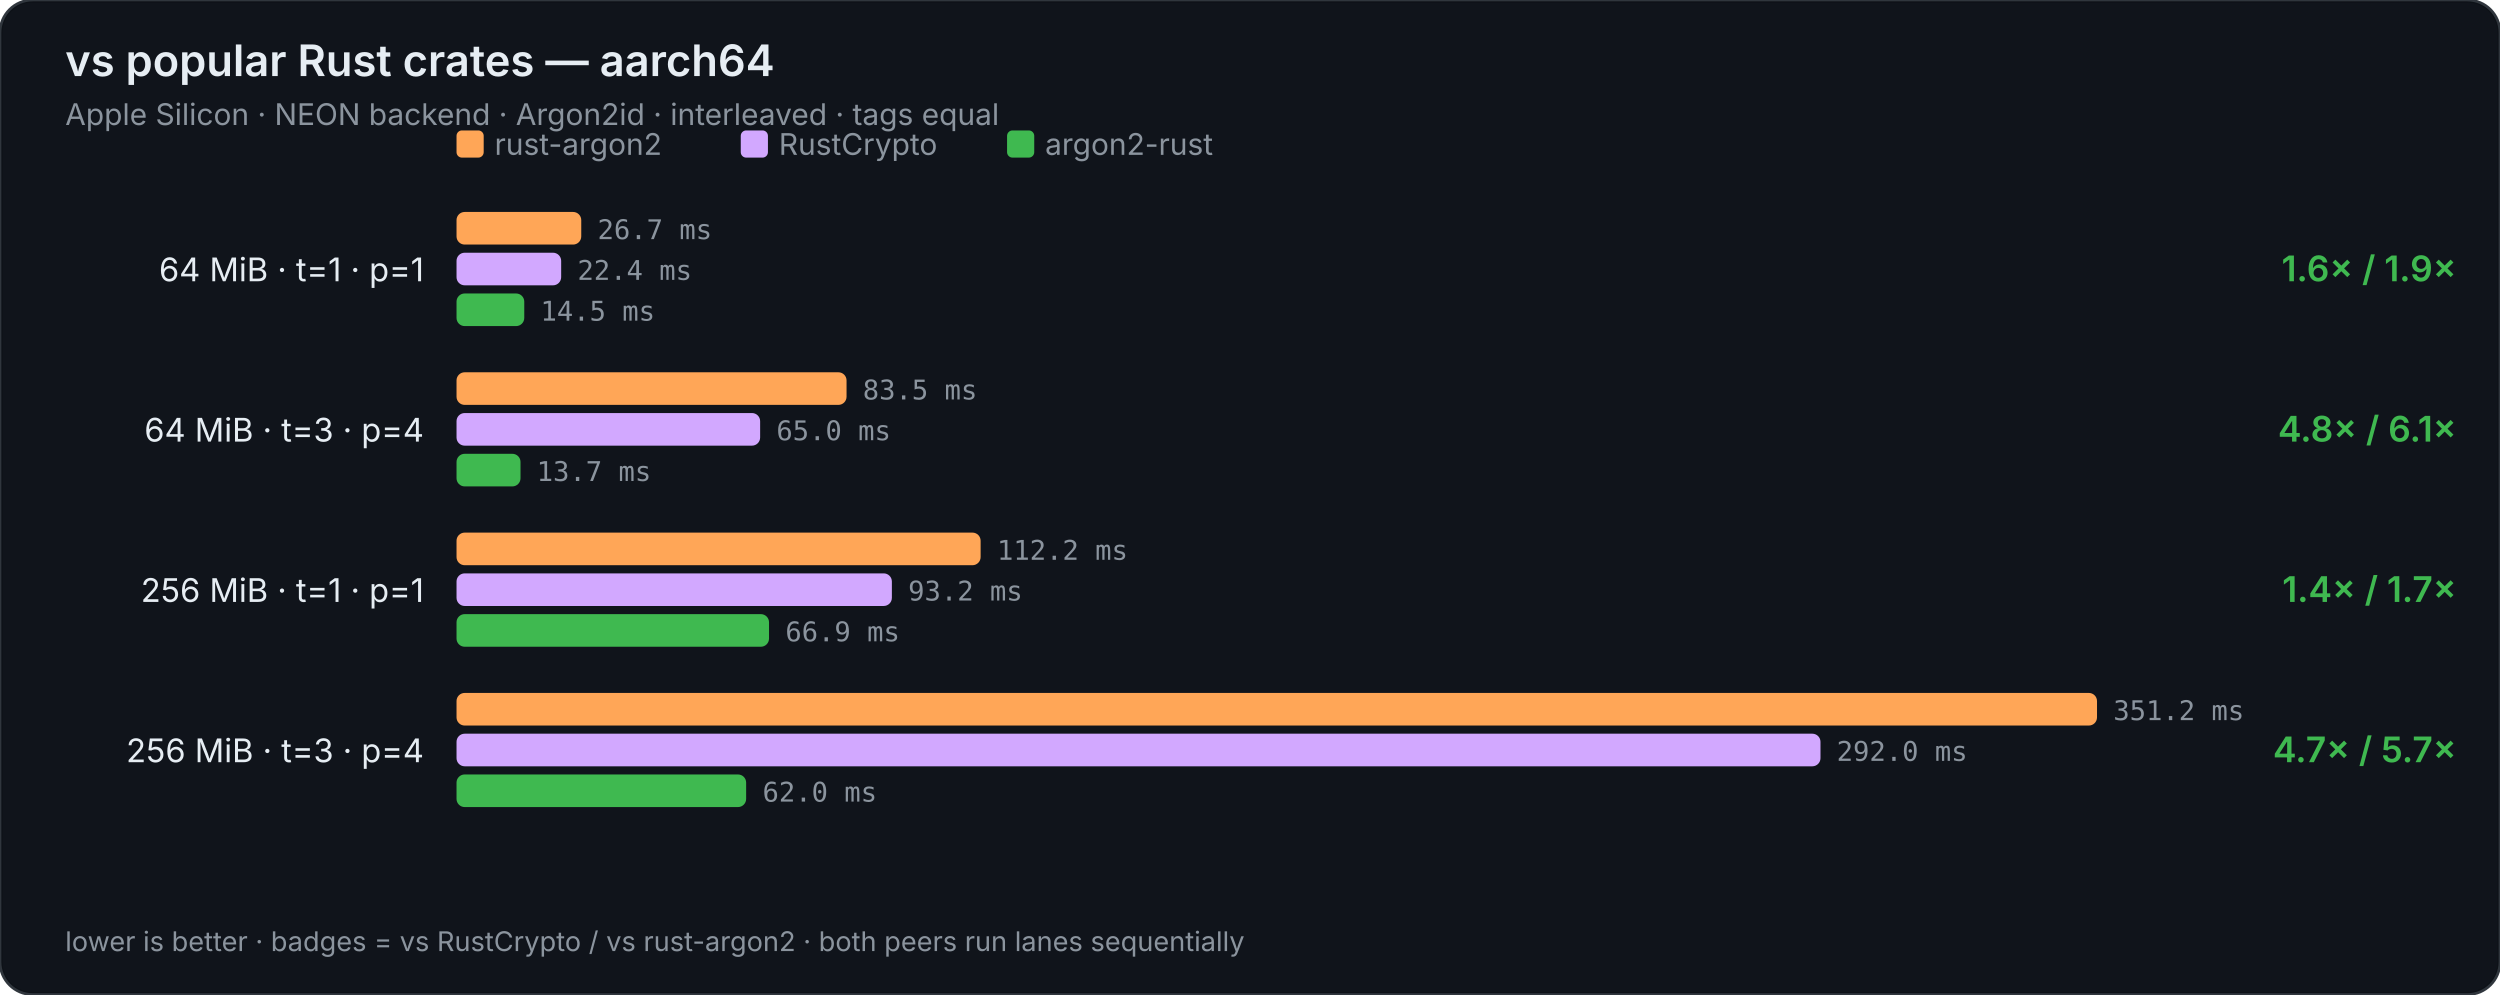
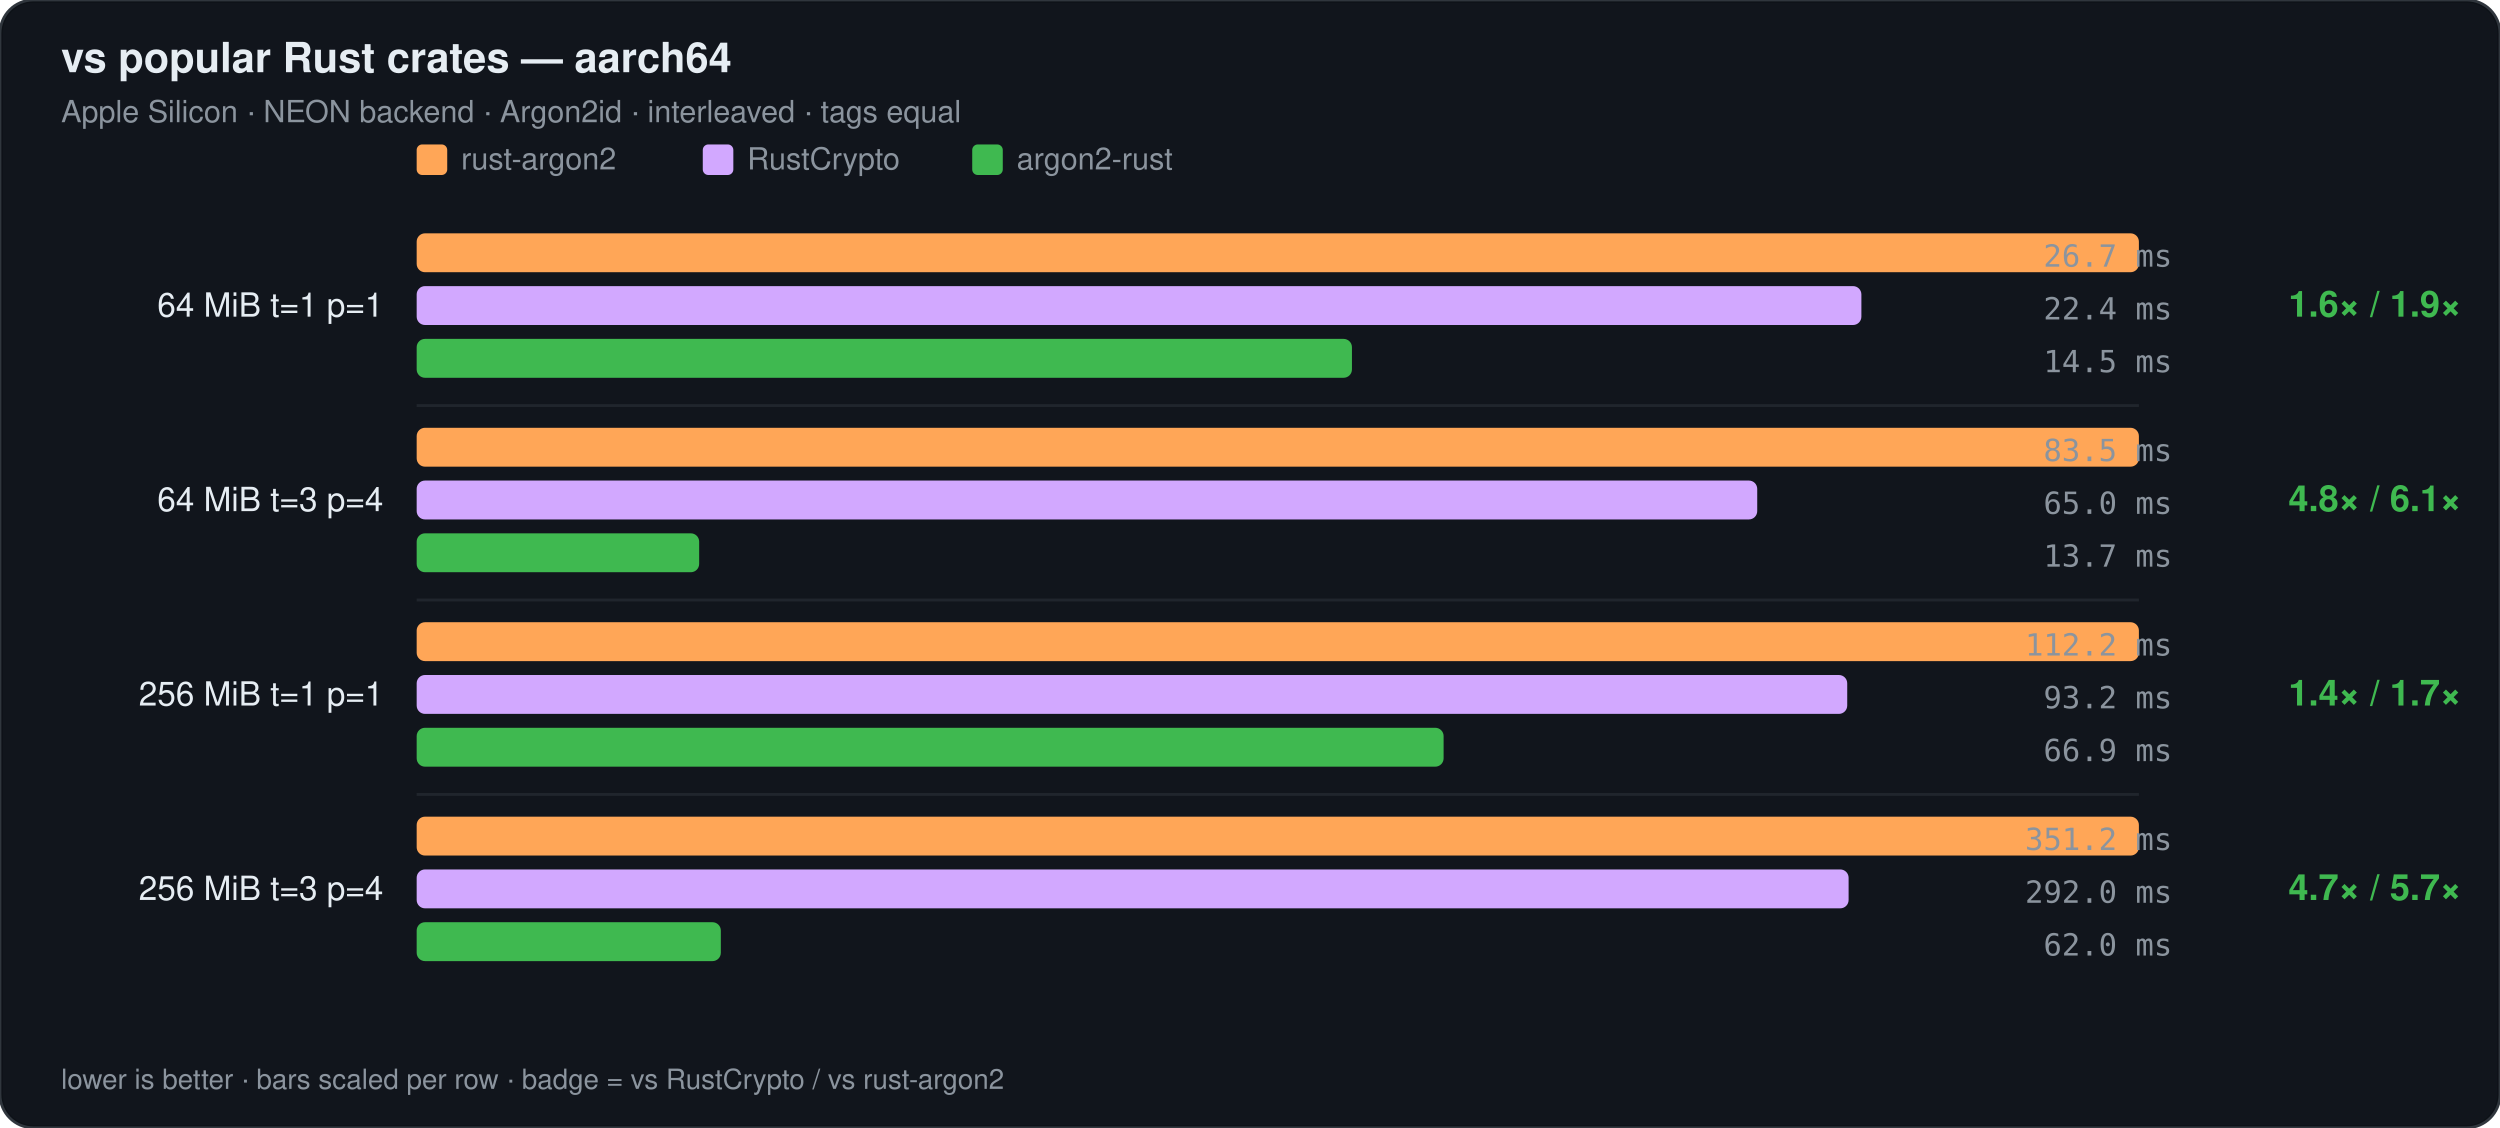
- <svg xmlns="http://www.w3.org/2000/svg" width="920" height="366" viewBox="0 0 920 366" role="img" aria-label="vs popular Rust crates — aarch64">
-   <defs>
-     <style>
-       /* Default styles are the final (visible) state so a frozen or
-          animation-stripped render still shows the full chart. */
-       .bar {
-         transform-box: fill-box;
-         transform-origin: left center;
-         animation: grow 0.85s cubic-bezier(0.22, 1, 0.36, 1) both;
-       }
-       .fade {
-         animation: fadein 0.5s ease-out both;
-       }
-       @keyframes grow {
-         from { transform: scaleX(0); opacity: 0.4; }
-         to   { transform: scaleX(1); opacity: 1; }
-       }
-       @keyframes fadein {
-         from { opacity: 0; }
-         to   { opacity: 1; }
-       }
-       @media (prefers-reduced-motion: reduce) {
-         .bar, .fade { animation: none; }
-       }
-     </style>
-   </defs>
-   <rect width="920" height="366" rx="12" fill="#0d1117" stroke="#30363d" stroke-width="1" />
-   <rect x="1" y="1" width="918" height="364" rx="11" fill="#161b22" opacity="0.35" />
-   <text x="24" y="28" fill="#e6edf3" font-size="16" font-weight="600" font-family="ui-sans-serif,system-ui,-apple-system,Segoe UI,sans-serif">vs popular Rust crates — aarch64</text>
-   <text x="24" y="46" fill="#8b949e" font-size="11" font-family="ui-sans-serif,system-ui,-apple-system,Segoe UI,sans-serif">Apple Silicon · NEON backend · Argon2id · interleaved · tags equal</text>
-   <rect x="168" y="48" width="10" height="10" rx="2" fill="#ffa657" />
-   <text x="182" y="57" fill="#8b949e" font-size="11" font-family="ui-sans-serif,system-ui,-apple-system,Segoe UI,sans-serif">rust-argon2</text>
-   <rect x="272.6" y="48" width="10" height="10" rx="2" fill="#d2a8ff" />
-   <text x="286.6" y="57" fill="#8b949e" font-size="11" font-family="ui-sans-serif,system-ui,-apple-system,Segoe UI,sans-serif">RustCrypto</text>
-   <rect x="370.6" y="48" width="10" height="10" rx="2" fill="#3fb950" />
-   <text x="384.6" y="57" fill="#8b949e" font-size="11" font-family="ui-sans-serif,system-ui,-apple-system,Segoe UI,sans-serif">argon2-rust</text>
-   <text x="156" y="103.5" text-anchor="end" fill="#e6edf3" font-size="12" font-family="ui-sans-serif,system-ui,-apple-system,Segoe UI,sans-serif">64 MiB · t=1 · p=1</text>
-   <text x="156" y="162.5" text-anchor="end" fill="#e6edf3" font-size="12" font-family="ui-sans-serif,system-ui,-apple-system,Segoe UI,sans-serif">64 MiB · t=3 · p=4</text>
-   <text x="156" y="221.5" text-anchor="end" fill="#e6edf3" font-size="12" font-family="ui-sans-serif,system-ui,-apple-system,Segoe UI,sans-serif">256 MiB · t=1 · p=1</text>
-   <text x="156" y="280.5" text-anchor="end" fill="#e6edf3" font-size="12" font-family="ui-sans-serif,system-ui,-apple-system,Segoe UI,sans-serif">256 MiB · t=3 · p=4</text>
-   <rect class="bar" x="168" y="78" width="45.90" height="12" rx="3" fill="#ffa657" style="animation-delay:0.080s" />
-   <rect class="bar" x="168" y="93" width="38.51" height="12" rx="3" fill="#d2a8ff" style="animation-delay:0.125s" />
-   <rect class="bar" x="168" y="108" width="24.93" height="12" rx="3" fill="#3fb950" style="animation-delay:0.170s" />
-   <rect class="bar" x="168" y="137" width="143.53" height="12" rx="3" fill="#ffa657" style="animation-delay:0.215s" />
-   <rect class="bar" x="168" y="152" width="111.73" height="12" rx="3" fill="#d2a8ff" style="animation-delay:0.260s" />
-   <rect class="bar" x="168" y="167" width="23.55" height="12" rx="3" fill="#3fb950" style="animation-delay:0.305s" />
-   <rect class="bar" x="168" y="196" width="192.87" height="12" rx="3" fill="#ffa657" style="animation-delay:0.350s" />
-   <rect class="bar" x="168" y="211" width="160.21" height="12" rx="3" fill="#d2a8ff" style="animation-delay:0.395s" />
-   <rect class="bar" x="168" y="226" width="115.00" height="12" rx="3" fill="#3fb950" style="animation-delay:0.440s" />
-   <rect class="bar" x="168" y="255" width="603.70" height="12" rx="3" fill="#ffa657" style="animation-delay:0.485s" />
-   <rect class="bar" x="168" y="270" width="501.94" height="12" rx="3" fill="#d2a8ff" style="animation-delay:0.530s" />
-   <rect class="bar" x="168" y="285" width="106.58" height="12" rx="3" fill="#3fb950" style="animation-delay:0.575s" />
-   <text class="fade" x="219.9" y="88" fill="#8b949e" font-size="10" font-family="ui-monospace,SFMono-Regular,Menlo,monospace" style="animation-delay:0.230s">26.7 ms</text>
-   <text class="fade" x="212.5" y="103" fill="#8b949e" font-size="10" font-family="ui-monospace,SFMono-Regular,Menlo,monospace" style="animation-delay:0.275s">22.4 ms</text>
-   <text class="fade" x="198.9" y="118" fill="#8b949e" font-size="10" font-family="ui-monospace,SFMono-Regular,Menlo,monospace" style="animation-delay:0.320s">14.5 ms</text>
-   <text class="fade" x="317.5" y="147" fill="#8b949e" font-size="10" font-family="ui-monospace,SFMono-Regular,Menlo,monospace" style="animation-delay:0.365s">83.5 ms</text>
-   <text class="fade" x="285.7" y="162" fill="#8b949e" font-size="10" font-family="ui-monospace,SFMono-Regular,Menlo,monospace" style="animation-delay:0.410s">65.0 ms</text>
-   <text class="fade" x="197.5" y="177" fill="#8b949e" font-size="10" font-family="ui-monospace,SFMono-Regular,Menlo,monospace" style="animation-delay:0.455s">13.7 ms</text>
-   <text class="fade" x="366.9" y="206" fill="#8b949e" font-size="10" font-family="ui-monospace,SFMono-Regular,Menlo,monospace" style="animation-delay:0.500s">112.2 ms</text>
-   <text class="fade" x="334.2" y="221" fill="#8b949e" font-size="10" font-family="ui-monospace,SFMono-Regular,Menlo,monospace" style="animation-delay:0.545s">93.2 ms</text>
-   <text class="fade" x="289.0" y="236" fill="#8b949e" font-size="10" font-family="ui-monospace,SFMono-Regular,Menlo,monospace" style="animation-delay:0.590s">66.9 ms</text>
-   <text class="fade" x="777.7" y="265" fill="#8b949e" font-size="10" font-family="ui-monospace,SFMono-Regular,Menlo,monospace" style="animation-delay:0.635s">351.2 ms</text>
-   <text class="fade" x="675.9" y="280" fill="#8b949e" font-size="10" font-family="ui-monospace,SFMono-Regular,Menlo,monospace" style="animation-delay:0.680s">292.0 ms</text>
-   <text class="fade" x="280.6" y="295" fill="#8b949e" font-size="10" font-family="ui-monospace,SFMono-Regular,Menlo,monospace" style="animation-delay:0.725s">62.0 ms</text>
-   <text class="fade" x="904" y="103.5" text-anchor="end" fill="#3fb950" font-size="13" font-weight="600" font-family="ui-sans-serif,system-ui,-apple-system,Segoe UI,sans-serif" style="animation-delay:0.350s">1.6× / 1.9×</text>
-   <text class="fade" x="904" y="162.5" text-anchor="end" fill="#3fb950" font-size="13" font-weight="600" font-family="ui-sans-serif,system-ui,-apple-system,Segoe UI,sans-serif" style="animation-delay:0.430s">4.8× / 6.1×</text>
-   <text class="fade" x="904" y="221.5" text-anchor="end" fill="#3fb950" font-size="13" font-weight="600" font-family="ui-sans-serif,system-ui,-apple-system,Segoe UI,sans-serif" style="animation-delay:0.510s">1.4× / 1.7×</text>
-   <text class="fade" x="904" y="280.5" text-anchor="end" fill="#3fb950" font-size="13" font-weight="600" font-family="ui-sans-serif,system-ui,-apple-system,Segoe UI,sans-serif" style="animation-delay:0.590s">4.7× / 5.7×</text>
-   <text x="24" y="350" fill="#8b949e" font-size="10" font-family="ui-sans-serif,system-ui,-apple-system,Segoe UI,sans-serif">lower is better · badges = vs RustCrypto / vs rust-argon2 · both peers run lanes sequentially</text>
+ <svg xmlns="http://www.w3.org/2000/svg" width="900" height="406" viewBox="0 0 900 406" role="img" aria-label="vs popular Rust crates — aarch64">
+   <rect width="900" height="406" rx="12" fill="#0d1117" stroke="#30363d" stroke-width="1" />
+   <rect x="1" y="1" width="898" height="404" rx="11" fill="#161b22" opacity="0.4" />
+   <text x="22" y="26" fill="#e6edf3" font-size="15" font-weight="600" font-family="ui-sans-serif,system-ui,-apple-system,Segoe UI,Helvetica,Arial,sans-serif">vs popular Rust crates — aarch64</text>
+   <text x="22" y="44" fill="#8b949e" font-size="11" font-family="ui-sans-serif,system-ui,-apple-system,Segoe UI,Helvetica,Arial,sans-serif">Apple Silicon · NEON backend · Argon2id · interleaved · tags equal</text>
+   <rect x="150" y="52" width="11" height="11" rx="2" fill="#ffa657" />
+   <text x="166" y="61" fill="#8b949e" font-size="11" font-family="ui-sans-serif,system-ui,-apple-system,Segoe UI,Helvetica,Arial,sans-serif">rust-argon2</text>
+   <rect x="253" y="52" width="11" height="11" rx="2" fill="#d2a8ff" />
+   <text x="269" y="61" fill="#8b949e" font-size="11" font-family="ui-sans-serif,system-ui,-apple-system,Segoe UI,Helvetica,Arial,sans-serif">RustCrypto</text>
+   <rect x="350" y="52" width="11" height="11" rx="2" fill="#3fb950" />
+   <text x="366" y="61" fill="#8b949e" font-size="11" font-family="ui-sans-serif,system-ui,-apple-system,Segoe UI,Helvetica,Arial,sans-serif">argon2-rust</text>
+   <text x="138" y="114.0" text-anchor="end" fill="#e6edf3" font-size="12" font-family="ui-sans-serif,system-ui,-apple-system,Segoe UI,Helvetica,Arial,sans-serif">64 MiB  t=1  p=1</text>
+   <rect x="150.0" y="84.0" width="620.0" height="14" rx="3" fill="#ffa657">
+     <animate attributeName="width" values="0;0;620.0" dur="0.81s" begin="0s" fill="freeze" calcMode="spline" keyTimes="0;0.074;1" keySplines="0 0 1 1;0.25 0.1 0.25 1" />
+   </rect>
+   <text x="782.0" y="96.0" text-anchor="end" fill="#8b949e" font-size="11" font-weight="400" font-family="ui-monospace,SFMono-Regular,Menlo,Consolas,monospace" opacity="1">
+     <animate attributeName="opacity" values="0;0;1" dur="0.86s" begin="0s" fill="freeze" keyTimes="0;0.593;1" />26.7 ms</text>
+   <rect x="150.0" y="103.0" width="520.1" height="14" rx="3" fill="#d2a8ff">
+     <animate attributeName="width" values="0;0;520.1" dur="0.85s" begin="0s" fill="freeze" calcMode="spline" keyTimes="0;0.118;1" keySplines="0 0 1 1;0.25 0.1 0.25 1" />
+   </rect>
+   <text x="782.0" y="115.0" text-anchor="end" fill="#8b949e" font-size="11" font-weight="400" font-family="ui-monospace,SFMono-Regular,Menlo,Consolas,monospace" opacity="1">
+     <animate attributeName="opacity" values="0;0;1" dur="0.90s" begin="0s" fill="freeze" keyTimes="0;0.611;1" />22.4 ms</text>
+   <rect x="150.0" y="122.0" width="336.7" height="14" rx="3" fill="#3fb950">
+     <animate attributeName="width" values="0;0;336.7" dur="0.89s" begin="0s" fill="freeze" calcMode="spline" keyTimes="0;0.157;1" keySplines="0 0 1 1;0.25 0.1 0.25 1" />
+   </rect>
+   <text x="782.0" y="134.0" text-anchor="end" fill="#8b949e" font-size="11" font-weight="400" font-family="ui-monospace,SFMono-Regular,Menlo,Consolas,monospace" opacity="1">
+     <animate attributeName="opacity" values="0;0;1" dur="0.94s" begin="0s" fill="freeze" keyTimes="0;0.628;1" />14.5 ms</text>
+   <text x="886.0" y="114.0" text-anchor="end" fill="#3fb950" font-size="13" font-weight="700" font-family="ui-sans-serif,system-ui,-apple-system,Segoe UI,Helvetica,Arial,sans-serif" opacity="1">
+     <animate attributeName="opacity" values="0;0;1" dur="0.60s" begin="0s" fill="freeze" keyTimes="0;0.417;1" />1.6× / 1.9×</text>
+   <line x1="150" y1="146.0" x2="770" y2="146.0" stroke="#30363d" stroke-width="1" opacity="0.5" />
+   <text x="138" y="184.0" text-anchor="end" fill="#e6edf3" font-size="12" font-family="ui-sans-serif,system-ui,-apple-system,Segoe UI,Helvetica,Arial,sans-serif">64 MiB  t=3  p=4</text>
+   <rect x="150.0" y="154.0" width="620.0" height="14" rx="3" fill="#ffa657">
+     <animate attributeName="width" values="0;0;620.0" dur="0.89s" begin="0s" fill="freeze" calcMode="spline" keyTimes="0;0.157;1" keySplines="0 0 1 1;0.25 0.1 0.25 1" />
+   </rect>
+   <text x="782.0" y="166.0" text-anchor="end" fill="#8b949e" font-size="11" font-weight="400" font-family="ui-monospace,SFMono-Regular,Menlo,Consolas,monospace" opacity="1">
+     <animate attributeName="opacity" values="0;0;1" dur="0.94s" begin="0s" fill="freeze" keyTimes="0;0.628;1" />83.5 ms</text>
+   <rect x="150.0" y="173.0" width="482.6" height="14" rx="3" fill="#d2a8ff">
+     <animate attributeName="width" values="0;0;482.6" dur="0.93s" begin="0s" fill="freeze" calcMode="spline" keyTimes="0;0.194;1" keySplines="0 0 1 1;0.25 0.1 0.25 1" />
+   </rect>
+   <text x="782.0" y="185.0" text-anchor="end" fill="#8b949e" font-size="11" font-weight="400" font-family="ui-monospace,SFMono-Regular,Menlo,Consolas,monospace" opacity="1">
+     <animate attributeName="opacity" values="0;0;1" dur="0.98s" begin="0s" fill="freeze" keyTimes="0;0.643;1" />65.0 ms</text>
+   <rect x="150.0" y="192.0" width="101.7" height="14" rx="3" fill="#3fb950">
+     <animate attributeName="width" values="0;0;101.7" dur="0.97s" begin="0s" fill="freeze" calcMode="spline" keyTimes="0;0.227;1" keySplines="0 0 1 1;0.25 0.1 0.25 1" />
+   </rect>
+   <text x="782.0" y="204.0" text-anchor="end" fill="#8b949e" font-size="11" font-weight="400" font-family="ui-monospace,SFMono-Regular,Menlo,Consolas,monospace" opacity="1">
+     <animate attributeName="opacity" values="0;0;1" dur="1.02s" begin="0s" fill="freeze" keyTimes="0;0.657;1" />13.7 ms</text>
+   <text x="886.0" y="184.0" text-anchor="end" fill="#3fb950" font-size="13" font-weight="700" font-family="ui-sans-serif,system-ui,-apple-system,Segoe UI,Helvetica,Arial,sans-serif" opacity="1">
+     <animate attributeName="opacity" values="0;0;1" dur="0.68s" begin="0s" fill="freeze" keyTimes="0;0.485;1" />4.8× / 6.1×</text>
+   <line x1="150" y1="216.0" x2="770" y2="216.0" stroke="#30363d" stroke-width="1" opacity="0.5" />
+   <text x="138" y="254.0" text-anchor="end" fill="#e6edf3" font-size="12" font-family="ui-sans-serif,system-ui,-apple-system,Segoe UI,Helvetica,Arial,sans-serif">256 MiB  t=1  p=1</text>
+   <rect x="150.0" y="224.0" width="620.0" height="14" rx="3" fill="#ffa657">
+     <animate attributeName="width" values="0;0;620.0" dur="0.97s" begin="0s" fill="freeze" calcMode="spline" keyTimes="0;0.227;1" keySplines="0 0 1 1;0.25 0.1 0.25 1" />
+   </rect>
+   <text x="782.0" y="236.0" text-anchor="end" fill="#8b949e" font-size="11" font-weight="400" font-family="ui-monospace,SFMono-Regular,Menlo,Consolas,monospace" opacity="1">
+     <animate attributeName="opacity" values="0;0;1" dur="1.02s" begin="0s" fill="freeze" keyTimes="0;0.657;1" />112.2 ms</text>
+   <rect x="150.0" y="243.0" width="515.0" height="14" rx="3" fill="#d2a8ff">
+     <animate attributeName="width" values="0;0;515.0" dur="1.01s" begin="0s" fill="freeze" calcMode="spline" keyTimes="0;0.257;1" keySplines="0 0 1 1;0.25 0.1 0.25 1" />
+   </rect>
+   <text x="782.0" y="255.0" text-anchor="end" fill="#8b949e" font-size="11" font-weight="400" font-family="ui-monospace,SFMono-Regular,Menlo,Consolas,monospace" opacity="1">
+     <animate attributeName="opacity" values="0;0;1" dur="1.06s" begin="0s" fill="freeze" keyTimes="0;0.670;1" />93.2 ms</text>
+   <rect x="150.0" y="262.0" width="369.7" height="14" rx="3" fill="#3fb950">
+     <animate attributeName="width" values="0;0;369.7" dur="1.05s" begin="0s" fill="freeze" calcMode="spline" keyTimes="0;0.286;1" keySplines="0 0 1 1;0.25 0.1 0.25 1" />
+   </rect>
+   <text x="782.0" y="274.0" text-anchor="end" fill="#8b949e" font-size="11" font-weight="400" font-family="ui-monospace,SFMono-Regular,Menlo,Consolas,monospace" opacity="1">
+     <animate attributeName="opacity" values="0;0;1" dur="1.10s" begin="0s" fill="freeze" keyTimes="0;0.682;1" />66.9 ms</text>
+   <text x="886.0" y="254.0" text-anchor="end" fill="#3fb950" font-size="13" font-weight="700" font-family="ui-sans-serif,system-ui,-apple-system,Segoe UI,Helvetica,Arial,sans-serif" opacity="1">
+     <animate attributeName="opacity" values="0;0;1" dur="0.76s" begin="0s" fill="freeze" keyTimes="0;0.539;1" />1.4× / 1.7×</text>
+   <line x1="150" y1="286.0" x2="770" y2="286.0" stroke="#30363d" stroke-width="1" opacity="0.5" />
+   <text x="138" y="324.0" text-anchor="end" fill="#e6edf3" font-size="12" font-family="ui-sans-serif,system-ui,-apple-system,Segoe UI,Helvetica,Arial,sans-serif">256 MiB  t=3  p=4</text>
+   <rect x="150.0" y="294.0" width="620.0" height="14" rx="3" fill="#ffa657">
+     <animate attributeName="width" values="0;0;620.0" dur="1.05s" begin="0s" fill="freeze" calcMode="spline" keyTimes="0;0.286;1" keySplines="0 0 1 1;0.25 0.1 0.25 1" />
+   </rect>
+   <text x="782.0" y="306.0" text-anchor="end" fill="#8b949e" font-size="11" font-weight="400" font-family="ui-monospace,SFMono-Regular,Menlo,Consolas,monospace" opacity="1">
+     <animate attributeName="opacity" values="0;0;1" dur="1.10s" begin="0s" fill="freeze" keyTimes="0;0.682;1" />351.2 ms</text>
+   <rect x="150.0" y="313.0" width="515.5" height="14" rx="3" fill="#d2a8ff">
+     <animate attributeName="width" values="0;0;515.5" dur="1.09s" begin="0s" fill="freeze" calcMode="spline" keyTimes="0;0.312;1" keySplines="0 0 1 1;0.25 0.1 0.25 1" />
+   </rect>
+   <text x="782.0" y="325.0" text-anchor="end" fill="#8b949e" font-size="11" font-weight="400" font-family="ui-monospace,SFMono-Regular,Menlo,Consolas,monospace" opacity="1">
+     <animate attributeName="opacity" values="0;0;1" dur="1.14s" begin="0s" fill="freeze" keyTimes="0;0.693;1" />292.0 ms</text>
+   <rect x="150.0" y="332.0" width="109.5" height="14" rx="3" fill="#3fb950">
+     <animate attributeName="width" values="0;0;109.5" dur="1.13s" begin="0s" fill="freeze" calcMode="spline" keyTimes="0;0.336;1" keySplines="0 0 1 1;0.25 0.1 0.25 1" />
+   </rect>
+   <text x="782.0" y="344.0" text-anchor="end" fill="#8b949e" font-size="11" font-weight="400" font-family="ui-monospace,SFMono-Regular,Menlo,Consolas,monospace" opacity="1">
+     <animate attributeName="opacity" values="0;0;1" dur="1.18s" begin="0s" fill="freeze" keyTimes="0;0.703;1" />62.0 ms</text>
+   <text x="886.0" y="324.0" text-anchor="end" fill="#3fb950" font-size="13" font-weight="700" font-family="ui-sans-serif,system-ui,-apple-system,Segoe UI,Helvetica,Arial,sans-serif" opacity="1">
+     <animate attributeName="opacity" values="0;0;1" dur="0.84s" begin="0s" fill="freeze" keyTimes="0;0.583;1" />4.7× / 5.7×</text>
+   <text x="22" y="392" fill="#8b949e" font-size="10" font-family="ui-sans-serif,system-ui,-apple-system,Segoe UI,Helvetica,Arial,sans-serif">lower is better · bars scaled per row · badge = vs RustCrypto / vs rust-argon2</text>
</svg>
